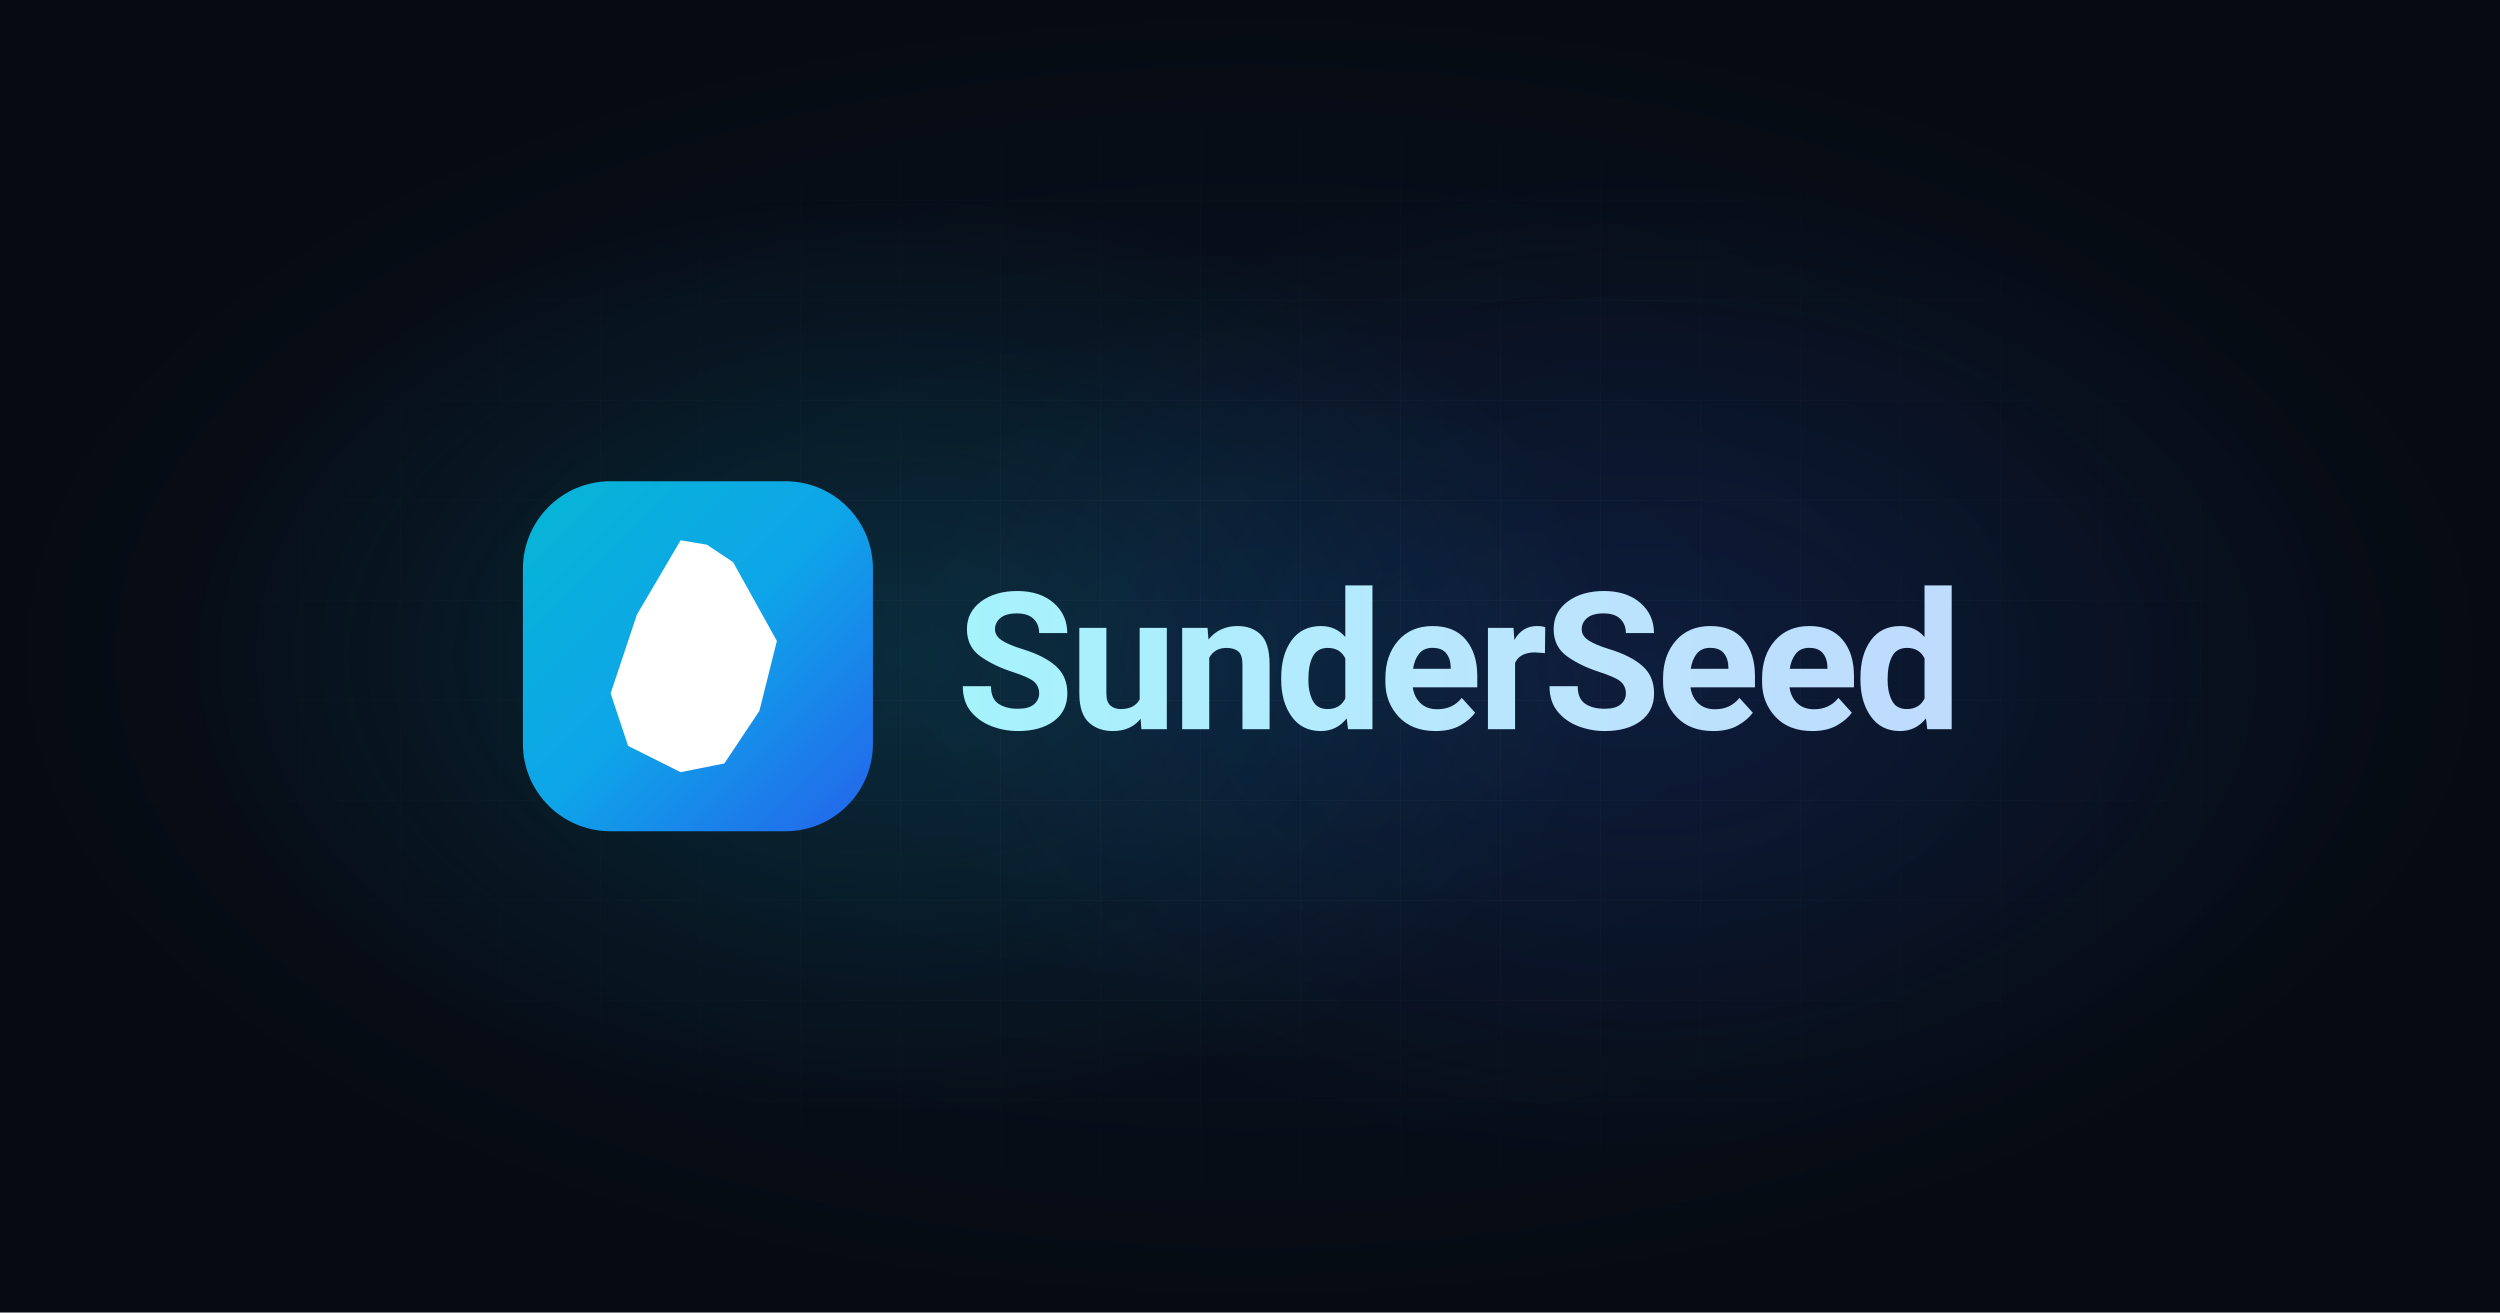
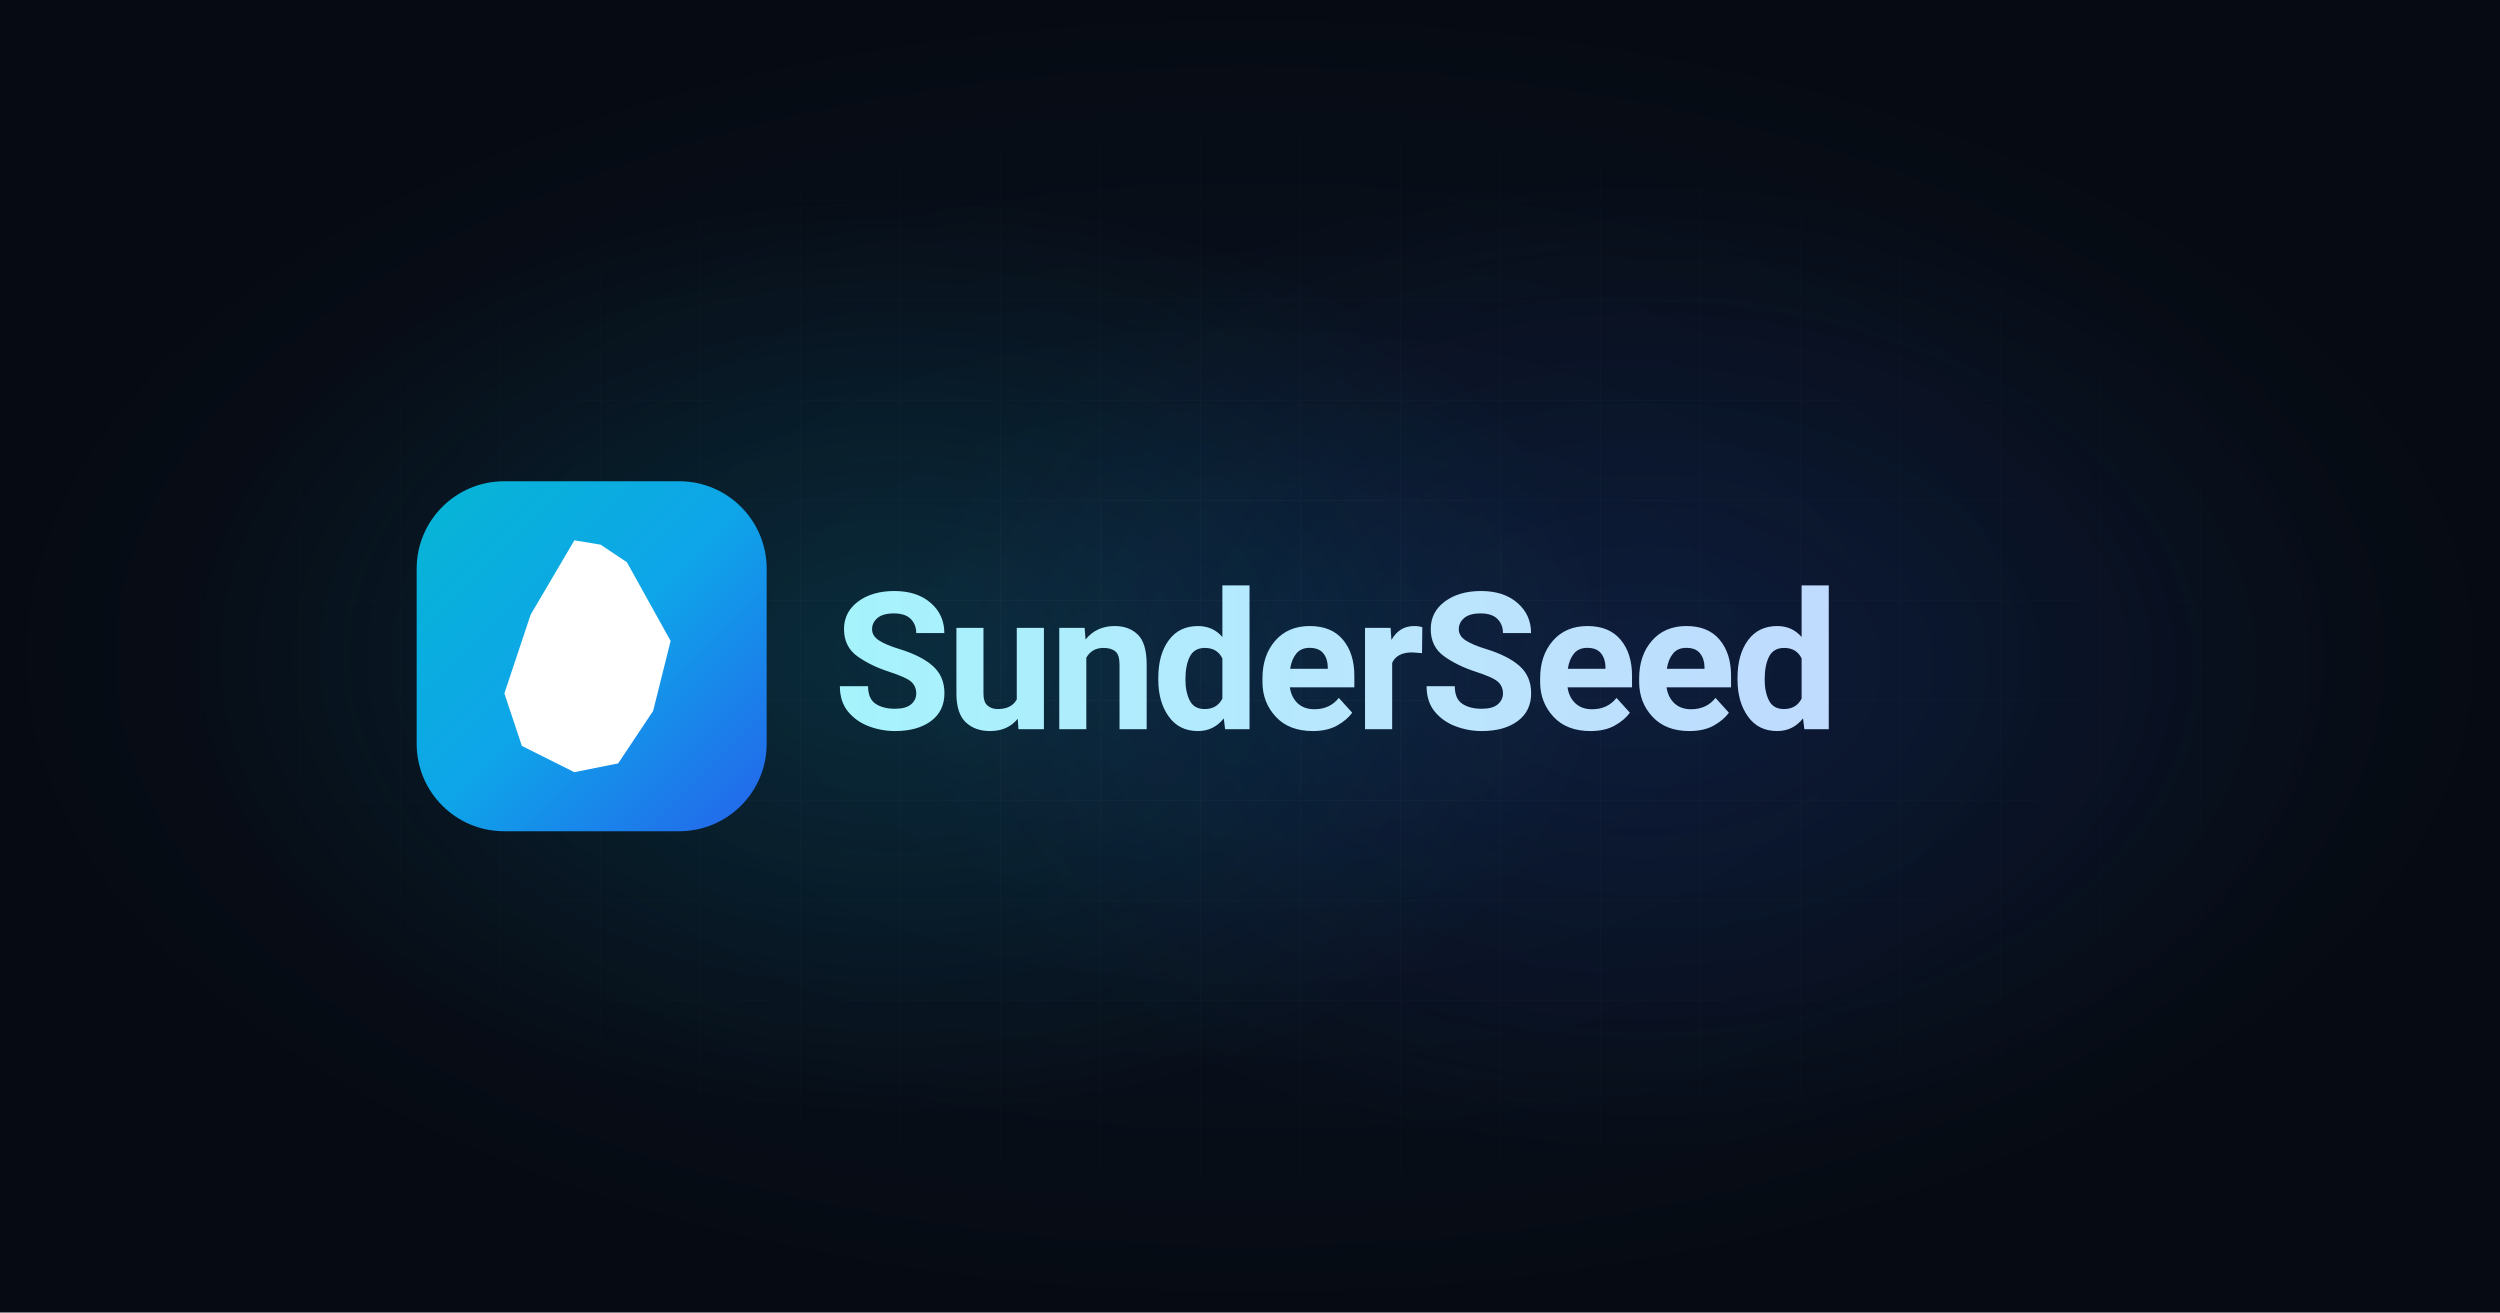
<svg xmlns="http://www.w3.org/2000/svg" viewBox="0 0 1200 630" width="1200" height="630" fill="none" role="img" aria-label="SunderSeed">
  <defs>
    <linearGradient id="ogTile" x1="0" y1="0" x2="1" y2="1">
      <stop offset="0" stop-color="#06b6d4" />
      <stop offset="0.5" stop-color="#0ea5e9" />
      <stop offset="1" stop-color="#2563eb" />
    </linearGradient>
    <linearGradient id="ogWord" x1="0" y1="0" x2="1" y2="0">
      <stop offset="0" stop-color="#a5f3fc" />
      <stop offset="0.55" stop-color="#bae6fd" />
      <stop offset="1" stop-color="#bfdbfe" />
    </linearGradient>
    <radialGradient id="ogGlowCyan" cx="0.5" cy="0.5" r="0.5">
      <stop offset="0" stop-color="#06b6d4" stop-opacity="0.16" />
      <stop offset="1" stop-color="#06b6d4" stop-opacity="0" />
    </radialGradient>
    <radialGradient id="ogGlowBlue" cx="0.5" cy="0.5" r="0.5">
      <stop offset="0" stop-color="#2563eb" stop-opacity="0.14" />
      <stop offset="1" stop-color="#2563eb" stop-opacity="0" />
    </radialGradient>
    <radialGradient id="ogCenter" cx="0.5" cy="0.5" r="0.5">
      <stop offset="0" stop-color="#0b1424" />
      <stop offset="1" stop-color="#060b13" />
    </radialGradient>
    <pattern id="ogGrid" width="48" height="48" patternUnits="userSpaceOnUse">
      <path d="M0 0 H48 M0 0 V48" stroke="#94a3b8" stroke-opacity="0.045" stroke-width="1" />
    </pattern>
    <radialGradient id="ogGridFade" cx="0.5" cy="0.5" r="0.5">
      <stop offset="0" stop-color="#ffffff" stop-opacity="0.85" />
      <stop offset="0.2" stop-color="#ffffff" stop-opacity="0.85" />
      <stop offset="1" stop-color="#ffffff" stop-opacity="0" />
    </radialGradient>
    <mask id="ogGridMask">
      <rect width="1200" height="630" fill="url(#ogGridFade)" />
    </mask>
  </defs>
  <rect width="1200" height="630" fill="url(#ogCenter)" />
  <ellipse cx="430" cy="315" rx="340" ry="220" fill="url(#ogGlowCyan)" />
  <ellipse cx="790" cy="320" rx="360" ry="240" fill="url(#ogGlowBlue)" />
  <rect width="1200" height="630" fill="url(#ogGrid)" mask="url(#ogGridMask)" />
-   <g transform="translate(251 231)">
+   <g transform="translate(200 231)">
    <rect width="168" height="168" rx="42" fill="url(#ogTile)" />
    <g transform="translate(82 84) scale(2.1) translate(-31 -31.5)">
      <path d="M28 5 L18 22 L12 40 L16 52 L28 58 L38 56 L46 44 L50 28 L40 10 L34 6 Z" fill="#ffffff" />
    </g>
  </g>
-   <text x="459" y="350" font-family="ui-sans-serif, -apple-system, BlinkMacSystemFont, 'Segoe UI', Roboto, Helvetica, Arial, sans-serif" font-size="92" font-weight="700" letter-spacing="-2.2" fill="url(#ogWord)">SunderSeed</text>
+   <text x="400" y="350" font-family="ui-sans-serif, -apple-system, BlinkMacSystemFont, 'Segoe UI', Roboto, Helvetica, Arial, sans-serif" font-size="92" font-weight="700" letter-spacing="-2.2" fill="url(#ogWord)">SunderSeed</text>
</svg>
